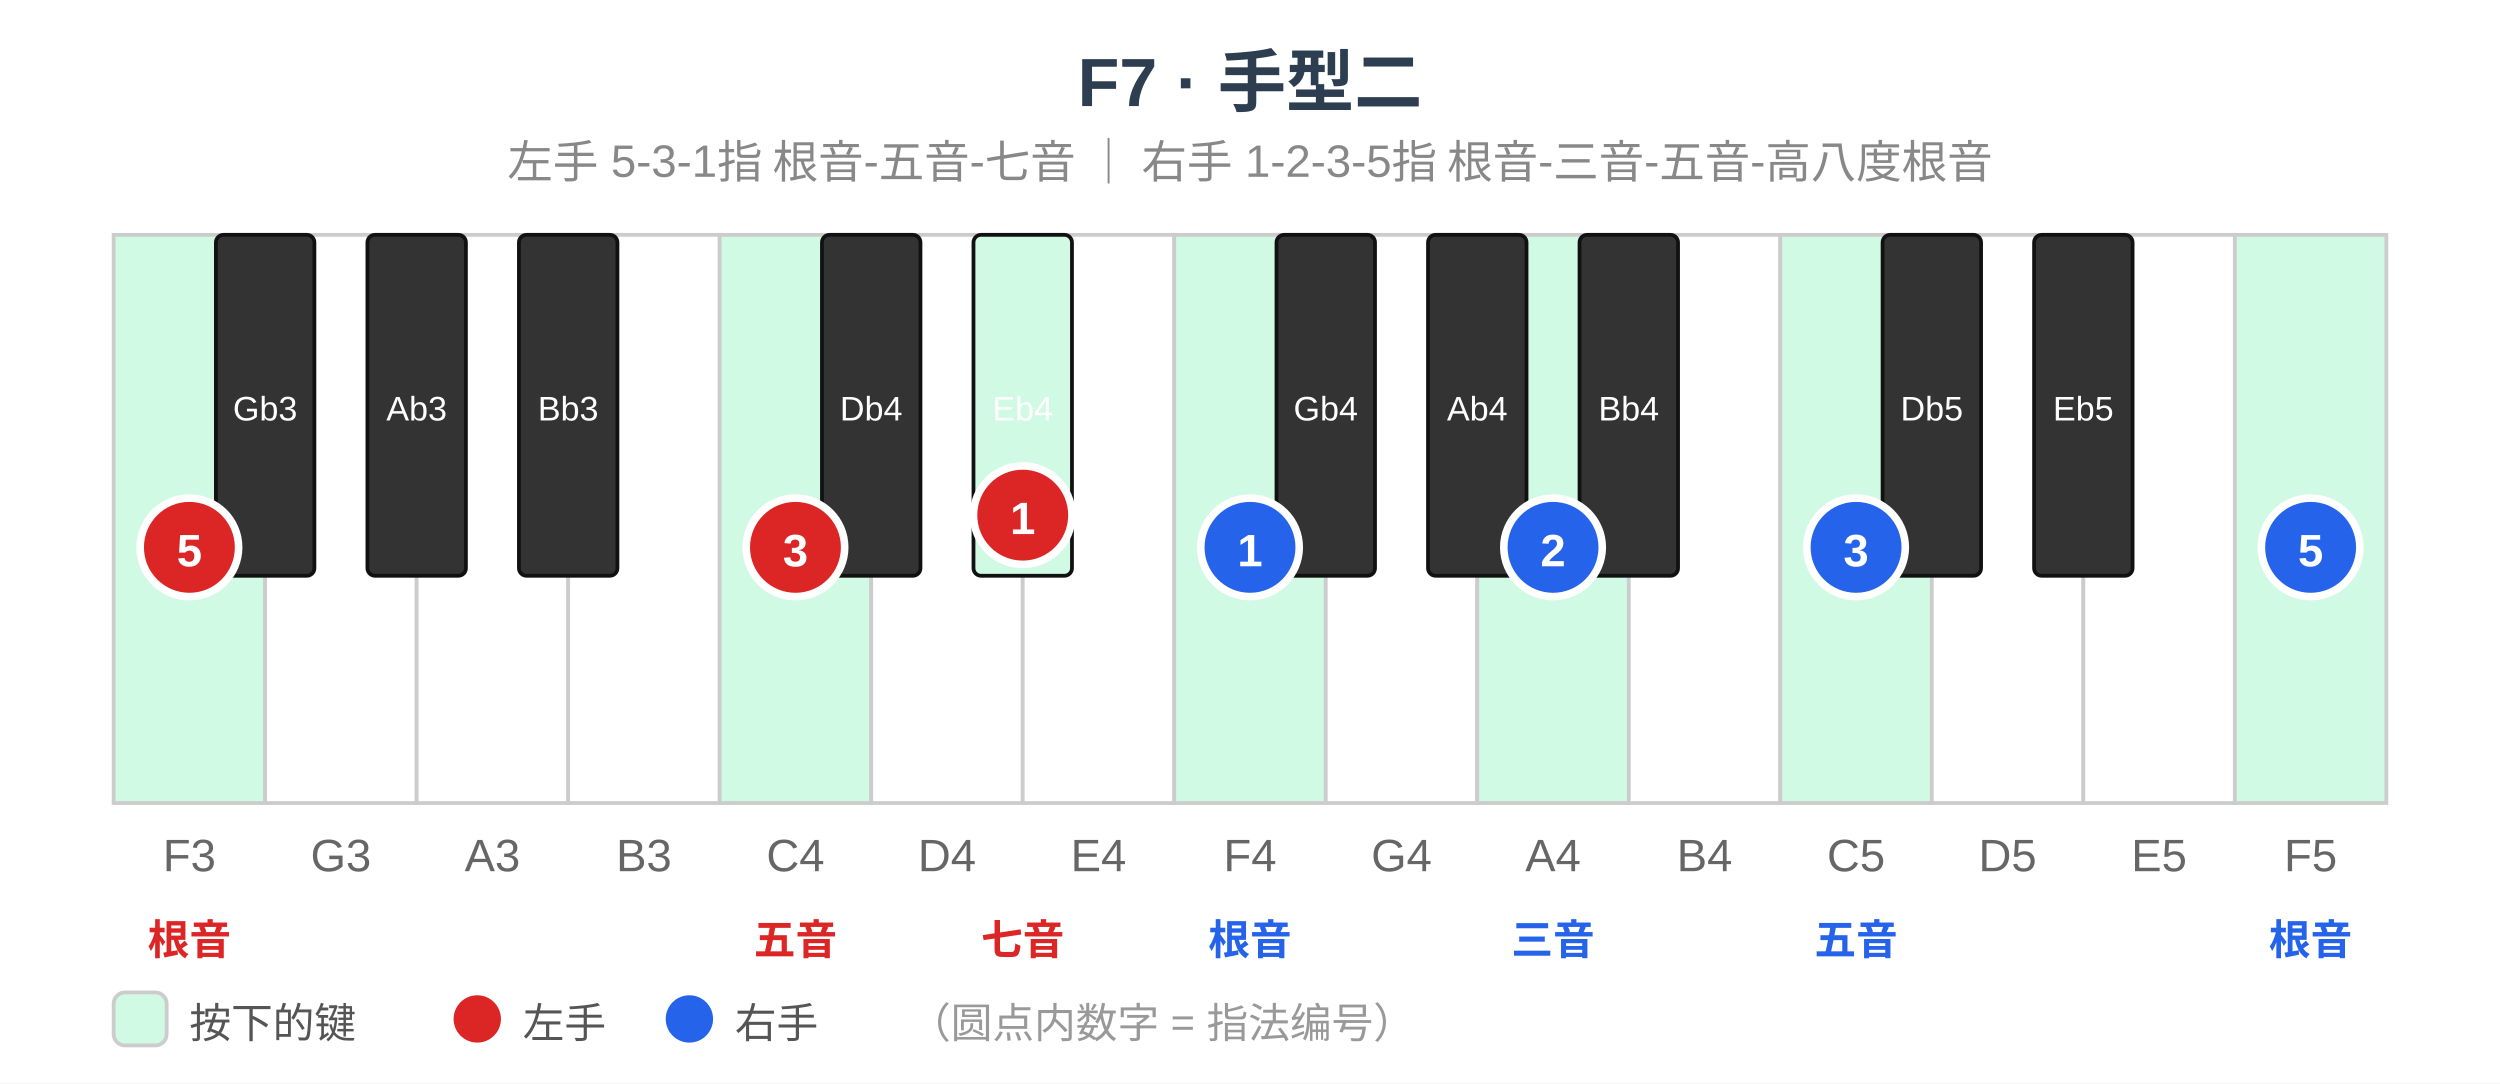
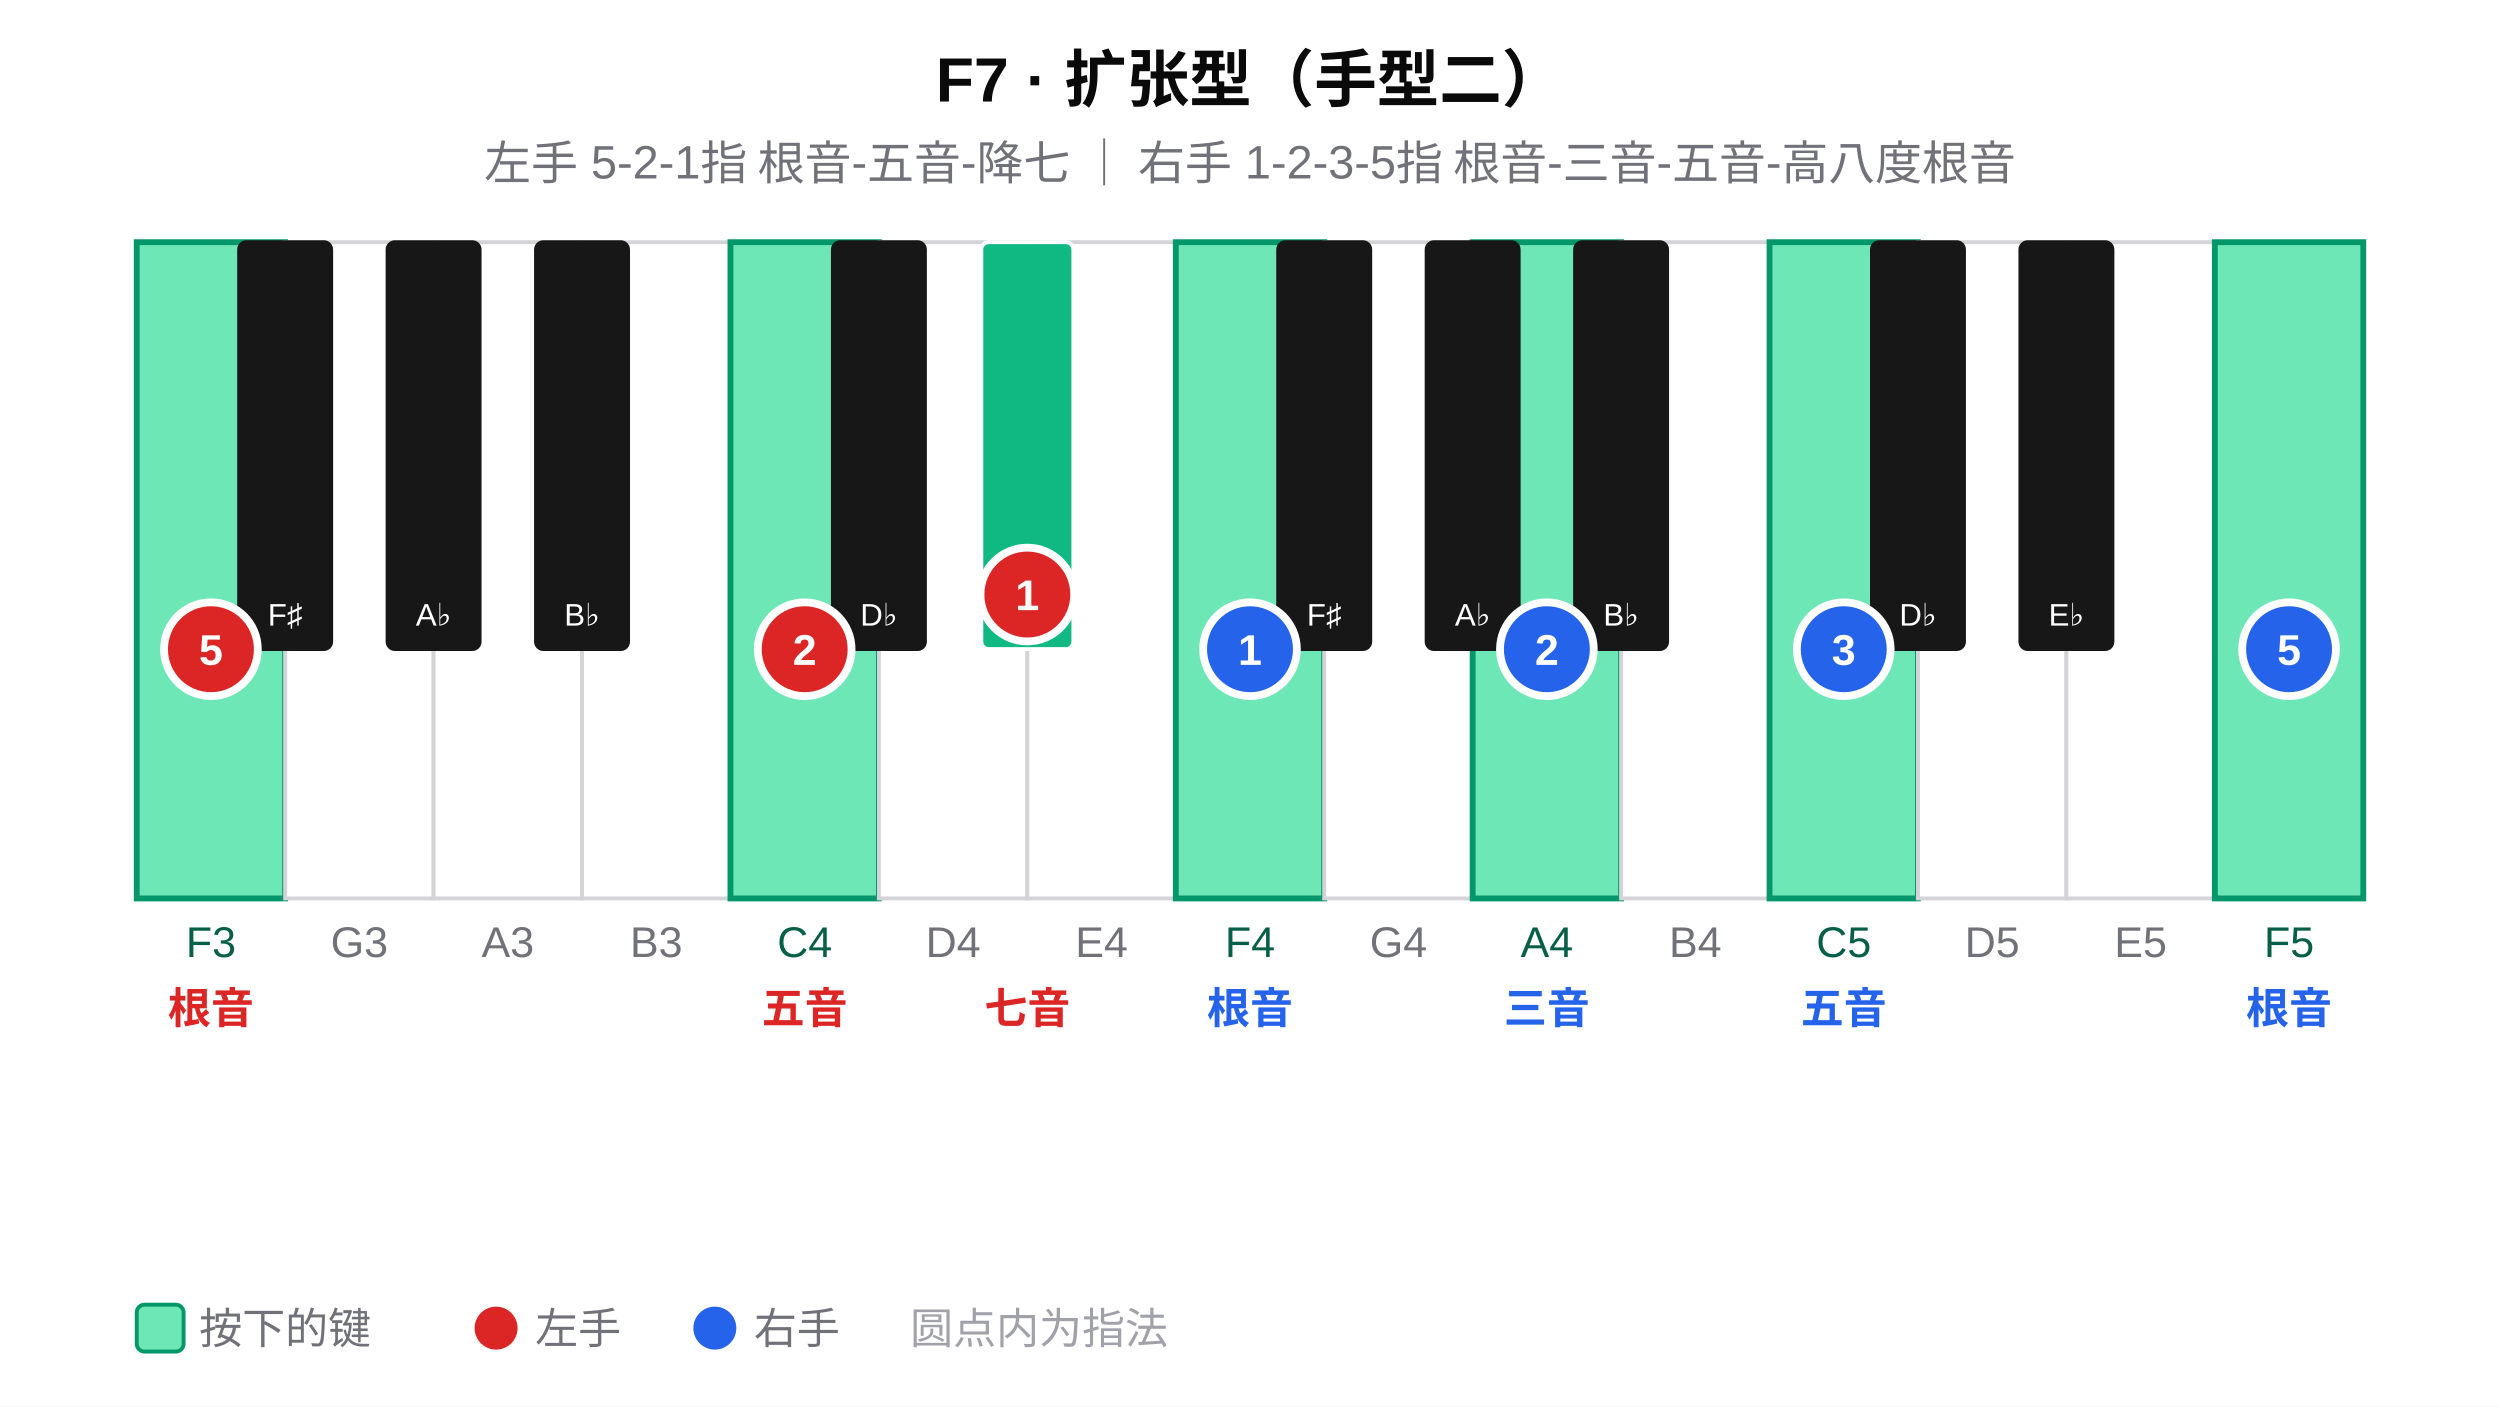
- <svg xmlns="http://www.w3.org/2000/svg" viewBox="0 0 660 286" width="660" height="286">
-   <rect width="660" height="286" fill="#ffffff" />
-   <text x="330.0" y="28" text-anchor="middle" font-family="Arial,sans-serif" font-size="18" font-weight="bold" fill="#2c3e50">F7 · 手型二</text>
-   <text x="330.0" y="47" text-anchor="middle" font-family="Arial,sans-serif" font-size="12" fill="#888">左手 5-3-1指 根音-五音-七音 ｜ 右手 1-2-3-5指 根音-三音-五音-高八度根音</text>
-   <rect x="30.0" y="62" width="40" height="150" fill="#d1fae5" stroke="#ccc" stroke-width="1" />
-   <text x="50.0" y="230" text-anchor="middle" font-family="Arial,sans-serif" font-size="12" fill="#666">F3</text>
-   <rect x="70.0" y="62" width="40" height="150" fill="white" stroke="#ccc" stroke-width="1" />
-   <text x="90.0" y="230" text-anchor="middle" font-family="Arial,sans-serif" font-size="12" fill="#666">G3</text>
-   <rect x="110.0" y="62" width="40" height="150" fill="white" stroke="#ccc" stroke-width="1" />
-   <text x="130.0" y="230" text-anchor="middle" font-family="Arial,sans-serif" font-size="12" fill="#666">A3</text>
-   <rect x="150.0" y="62" width="40" height="150" fill="white" stroke="#ccc" stroke-width="1" />
-   <text x="170.0" y="230" text-anchor="middle" font-family="Arial,sans-serif" font-size="12" fill="#666">B3</text>
-   <rect x="190.0" y="62" width="40" height="150" fill="#d1fae5" stroke="#ccc" stroke-width="1" />
-   <text x="210.0" y="230" text-anchor="middle" font-family="Arial,sans-serif" font-size="12" fill="#666">C4</text>
-   <rect x="230.0" y="62" width="40" height="150" fill="white" stroke="#ccc" stroke-width="1" />
-   <text x="250.0" y="230" text-anchor="middle" font-family="Arial,sans-serif" font-size="12" fill="#666">D4</text>
-   <rect x="270.0" y="62" width="40" height="150" fill="white" stroke="#ccc" stroke-width="1" />
-   <text x="290.0" y="230" text-anchor="middle" font-family="Arial,sans-serif" font-size="12" fill="#666">E4</text>
-   <rect x="310.0" y="62" width="40" height="150" fill="#d1fae5" stroke="#ccc" stroke-width="1" />
-   <text x="330.0" y="230" text-anchor="middle" font-family="Arial,sans-serif" font-size="12" fill="#666">F4</text>
-   <rect x="350.0" y="62" width="40" height="150" fill="white" stroke="#ccc" stroke-width="1" />
-   <text x="370.0" y="230" text-anchor="middle" font-family="Arial,sans-serif" font-size="12" fill="#666">G4</text>
-   <rect x="390.0" y="62" width="40" height="150" fill="#d1fae5" stroke="#ccc" stroke-width="1" />
-   <text x="410.0" y="230" text-anchor="middle" font-family="Arial,sans-serif" font-size="12" fill="#666">A4</text>
-   <rect x="430.0" y="62" width="40" height="150" fill="white" stroke="#ccc" stroke-width="1" />
-   <text x="450.0" y="230" text-anchor="middle" font-family="Arial,sans-serif" font-size="12" fill="#666">B4</text>
-   <rect x="470.0" y="62" width="40" height="150" fill="#d1fae5" stroke="#ccc" stroke-width="1" />
-   <text x="490.0" y="230" text-anchor="middle" font-family="Arial,sans-serif" font-size="12" fill="#666">C5</text>
-   <rect x="510.0" y="62" width="40" height="150" fill="white" stroke="#ccc" stroke-width="1" />
-   <text x="530.0" y="230" text-anchor="middle" font-family="Arial,sans-serif" font-size="12" fill="#666">D5</text>
-   <rect x="550.0" y="62" width="40" height="150" fill="white" stroke="#ccc" stroke-width="1" />
-   <text x="570.0" y="230" text-anchor="middle" font-family="Arial,sans-serif" font-size="12" fill="#666">E5</text>
-   <rect x="590.0" y="62" width="40" height="150" fill="#d1fae5" stroke="#ccc" stroke-width="1" />
-   <text x="610.0" y="230" text-anchor="middle" font-family="Arial,sans-serif" font-size="12" fill="#666">F5</text>
-   <rect x="57.0" y="62" width="26" height="90" fill="#333" stroke="#111" stroke-width="1" rx="2" />
-   <text x="70.0" y="111.0" text-anchor="middle" font-family="Arial,sans-serif" font-size="9" fill="#fff">Gb3</text>
-   <rect x="97.0" y="62" width="26" height="90" fill="#333" stroke="#111" stroke-width="1" rx="2" />
-   <text x="110.0" y="111.0" text-anchor="middle" font-family="Arial,sans-serif" font-size="9" fill="#fff">Ab3</text>
-   <rect x="137.0" y="62" width="26" height="90" fill="#333" stroke="#111" stroke-width="1" rx="2" />
-   <text x="150.0" y="111.0" text-anchor="middle" font-family="Arial,sans-serif" font-size="9" fill="#fff">Bb3</text>
-   <rect x="217.0" y="62" width="26" height="90" fill="#333" stroke="#111" stroke-width="1" rx="2" />
-   <text x="230.0" y="111.0" text-anchor="middle" font-family="Arial,sans-serif" font-size="9" fill="#fff">Db4</text>
-   <rect x="257.0" y="62" width="26" height="90" fill="#d1fae5" stroke="#111" stroke-width="1" rx="2" />
-   <text x="270.0" y="111.0" text-anchor="middle" font-family="Arial,sans-serif" font-size="9" fill="#fff">Eb4</text>
-   <rect x="337.0" y="62" width="26" height="90" fill="#333" stroke="#111" stroke-width="1" rx="2" />
-   <text x="350.0" y="111.0" text-anchor="middle" font-family="Arial,sans-serif" font-size="9" fill="#fff">Gb4</text>
-   <rect x="377.0" y="62" width="26" height="90" fill="#333" stroke="#111" stroke-width="1" rx="2" />
-   <text x="390.0" y="111.0" text-anchor="middle" font-family="Arial,sans-serif" font-size="9" fill="#fff">Ab4</text>
-   <rect x="417.0" y="62" width="26" height="90" fill="#333" stroke="#111" stroke-width="1" rx="2" />
-   <text x="430.0" y="111.0" text-anchor="middle" font-family="Arial,sans-serif" font-size="9" fill="#fff">Bb4</text>
-   <rect x="497.0" y="62" width="26" height="90" fill="#333" stroke="#111" stroke-width="1" rx="2" />
-   <text x="510.0" y="111.0" text-anchor="middle" font-family="Arial,sans-serif" font-size="9" fill="#fff">Db5</text>
-   <rect x="537.0" y="62" width="26" height="90" fill="#333" stroke="#111" stroke-width="1" rx="2" />
-   <text x="550.0" y="111.0" text-anchor="middle" font-family="Arial,sans-serif" font-size="9" fill="#fff">Eb5</text>
-   <circle cx="50.0" cy="144.5" r="13" fill="#dc2626" stroke="white" stroke-width="2" />
-   <text x="50.0" y="149.5" text-anchor="middle" font-family="Arial,sans-serif" font-size="12" font-weight="bold" fill="white">5</text>
-   <text x="50.0" y="252" text-anchor="middle" font-family="Arial,sans-serif" font-size="11" font-weight="bold" fill="#dc2626">根音</text>
-   <circle cx="210.0" cy="144.5" r="13" fill="#dc2626" stroke="white" stroke-width="2" />
-   <text x="210.0" y="149.5" text-anchor="middle" font-family="Arial,sans-serif" font-size="12" font-weight="bold" fill="white">3</text>
-   <text x="210.0" y="252" text-anchor="middle" font-family="Arial,sans-serif" font-size="11" font-weight="bold" fill="#dc2626">五音</text>
-   <circle cx="270.0" cy="136.0" r="13" fill="#dc2626" stroke="white" stroke-width="2" />
-   <text x="270.0" y="141.0" text-anchor="middle" font-family="Arial,sans-serif" font-size="12" font-weight="bold" fill="white">1</text>
-   <text x="270.0" y="252" text-anchor="middle" font-family="Arial,sans-serif" font-size="11" font-weight="bold" fill="#dc2626">七音</text>
-   <circle cx="330.0" cy="144.5" r="13" fill="#2563eb" stroke="white" stroke-width="2" />
-   <text x="330.0" y="149.5" text-anchor="middle" font-family="Arial,sans-serif" font-size="12" font-weight="bold" fill="white">1</text>
-   <text x="330.0" y="252" text-anchor="middle" font-family="Arial,sans-serif" font-size="11" font-weight="bold" fill="#2563eb">根音</text>
-   <circle cx="410.0" cy="144.5" r="13" fill="#2563eb" stroke="white" stroke-width="2" />
-   <text x="410.0" y="149.5" text-anchor="middle" font-family="Arial,sans-serif" font-size="12" font-weight="bold" fill="white">2</text>
-   <text x="410.0" y="252" text-anchor="middle" font-family="Arial,sans-serif" font-size="11" font-weight="bold" fill="#2563eb">三音</text>
-   <circle cx="490.0" cy="144.5" r="13" fill="#2563eb" stroke="white" stroke-width="2" />
-   <text x="490.0" y="149.5" text-anchor="middle" font-family="Arial,sans-serif" font-size="12" font-weight="bold" fill="white">3</text>
-   <text x="490.0" y="252" text-anchor="middle" font-family="Arial,sans-serif" font-size="11" font-weight="bold" fill="#2563eb">五音</text>
-   <circle cx="610.0" cy="144.5" r="13" fill="#2563eb" stroke="white" stroke-width="2" />
-   <text x="610.0" y="149.5" text-anchor="middle" font-family="Arial,sans-serif" font-size="12" font-weight="bold" fill="white">5</text>
-   <text x="610.0" y="252" text-anchor="middle" font-family="Arial,sans-serif" font-size="11" font-weight="bold" fill="#2563eb">根音</text>
-   <rect x="30.0" y="262" width="14" height="14" rx="3" fill="#d1fae5" stroke="#ccc" stroke-width="1" />
-   <text x="50.0" y="274" font-family="Arial,sans-serif" font-size="11" fill="#555">按下的键</text>
-   <circle cx="126.0" cy="269" r="7" fill="#dc2626" stroke="white" stroke-width="1.5" />
-   <text x="138.0" y="274" font-family="Arial,sans-serif" font-size="11" fill="#555">左手</text>
-   <circle cx="182.0" cy="269" r="7" fill="#2563eb" stroke="white" stroke-width="1.5" />
-   <text x="194.0" y="274" font-family="Arial,sans-serif" font-size="11" fill="#555">右手</text>
-   <text x="240.0" y="274" font-family="Arial,sans-serif" font-size="11" fill="#999">（圆点内数字 = 指法编号）</text>
+ <svg xmlns="http://www.w3.org/2000/svg" viewBox="0 0 640 360" width="640" height="360">
+   <rect width="640" height="360" fill="#FFFFFF" />
+   <text x="320.0" y="26" text-anchor="middle" font-family="Arial, Helvetica, sans-serif" font-size="16" font-weight="bold" fill="#0A0A0A">F7 · 扩张型（手型二）</text>
+   <text x="320.0" y="46" text-anchor="middle" font-family="Arial, Helvetica, sans-serif" font-size="12" fill="#71717A">左手 5-2-1指 根音-五音-降七 ｜ 右手 1-2-3-5指 根音-三音-五音-高八度根音</text>
+   <rect x="35.00" y="62.00" width="38.00" height="168.00" rx="0" ry="0" fill="#6EE7B7" stroke="#059669" stroke-width="1.5" />
+   <text x="54.00" y="245.00" text-anchor="middle" font-family="Arial, Helvetica, sans-serif" font-size="11" fill="#065F46">F3</text>
+   <rect x="73.00" y="62.00" width="38.00" height="168.00" rx="0" ry="0" fill="#FFFFFF" stroke="#D4D4D8" stroke-width="1" />
+   <text x="92.00" y="245.00" text-anchor="middle" font-family="Arial, Helvetica, sans-serif" font-size="11" fill="#71717A">G3</text>
+   <rect x="111.00" y="62.00" width="38.00" height="168.00" rx="0" ry="0" fill="#FFFFFF" stroke="#D4D4D8" stroke-width="1" />
+   <text x="130.00" y="245.00" text-anchor="middle" font-family="Arial, Helvetica, sans-serif" font-size="11" fill="#71717A">A3</text>
+   <rect x="149.00" y="62.00" width="38.00" height="168.00" rx="0" ry="0" fill="#FFFFFF" stroke="#D4D4D8" stroke-width="1" />
+   <text x="168.00" y="245.00" text-anchor="middle" font-family="Arial, Helvetica, sans-serif" font-size="11" fill="#71717A">B3</text>
+   <rect x="187.00" y="62.00" width="38.00" height="168.00" rx="0" ry="0" fill="#6EE7B7" stroke="#059669" stroke-width="1.5" />
+   <text x="206.00" y="245.00" text-anchor="middle" font-family="Arial, Helvetica, sans-serif" font-size="11" fill="#065F46">C4</text>
+   <rect x="225.00" y="62.00" width="38.00" height="168.00" rx="0" ry="0" fill="#FFFFFF" stroke="#D4D4D8" stroke-width="1" />
+   <text x="244.00" y="245.00" text-anchor="middle" font-family="Arial, Helvetica, sans-serif" font-size="11" fill="#71717A">D4</text>
+   <rect x="263.00" y="62.00" width="38.00" height="168.00" rx="0" ry="0" fill="#FFFFFF" stroke="#D4D4D8" stroke-width="1" />
+   <text x="282.00" y="245.00" text-anchor="middle" font-family="Arial, Helvetica, sans-serif" font-size="11" fill="#71717A">E4</text>
+   <rect x="301.00" y="62.00" width="38.00" height="168.00" rx="0" ry="0" fill="#6EE7B7" stroke="#059669" stroke-width="1.5" />
+   <text x="320.00" y="245.00" text-anchor="middle" font-family="Arial, Helvetica, sans-serif" font-size="11" fill="#065F46">F4</text>
+   <rect x="339.00" y="62.00" width="38.00" height="168.00" rx="0" ry="0" fill="#FFFFFF" stroke="#D4D4D8" stroke-width="1" />
+   <text x="358.00" y="245.00" text-anchor="middle" font-family="Arial, Helvetica, sans-serif" font-size="11" fill="#71717A">G4</text>
+   <rect x="377.00" y="62.00" width="38.00" height="168.00" rx="0" ry="0" fill="#6EE7B7" stroke="#059669" stroke-width="1.5" />
+   <text x="396.00" y="245.00" text-anchor="middle" font-family="Arial, Helvetica, sans-serif" font-size="11" fill="#065F46">A4</text>
+   <rect x="415.00" y="62.00" width="38.00" height="168.00" rx="0" ry="0" fill="#FFFFFF" stroke="#D4D4D8" stroke-width="1" />
+   <text x="434.00" y="245.00" text-anchor="middle" font-family="Arial, Helvetica, sans-serif" font-size="11" fill="#71717A">B4</text>
+   <rect x="453.00" y="62.00" width="38.00" height="168.00" rx="0" ry="0" fill="#6EE7B7" stroke="#059669" stroke-width="1.5" />
+   <text x="472.00" y="245.00" text-anchor="middle" font-family="Arial, Helvetica, sans-serif" font-size="11" fill="#065F46">C5</text>
+   <rect x="491.00" y="62.00" width="38.00" height="168.00" rx="0" ry="0" fill="#FFFFFF" stroke="#D4D4D8" stroke-width="1" />
+   <text x="510.00" y="245.00" text-anchor="middle" font-family="Arial, Helvetica, sans-serif" font-size="11" fill="#71717A">D5</text>
+   <rect x="529.00" y="62.00" width="38.00" height="168.00" rx="0" ry="0" fill="#FFFFFF" stroke="#D4D4D8" stroke-width="1" />
+   <text x="548.00" y="245.00" text-anchor="middle" font-family="Arial, Helvetica, sans-serif" font-size="11" fill="#71717A">E5</text>
+   <rect x="567.00" y="62.00" width="38.00" height="168.00" rx="0" ry="0" fill="#6EE7B7" stroke="#059669" stroke-width="1.5" />
+   <text x="586.00" y="245.00" text-anchor="middle" font-family="Arial, Helvetica, sans-serif" font-size="11" fill="#065F46">F5</text>
+   <rect x="61.22" y="62.00" width="23.56" height="104.16" rx="1.88" fill="#171717" stroke="#171717" stroke-width="1" />
+   <text x="73.00" y="160.16" text-anchor="middle" font-family="Arial, Helvetica, sans-serif" font-size="8" fill="#FFFFFF">F♯</text>
+   <rect x="99.22" y="62.00" width="23.56" height="104.16" rx="1.88" fill="#171717" stroke="#171717" stroke-width="1" />
+   <text x="111.00" y="160.16" text-anchor="middle" font-family="Arial, Helvetica, sans-serif" font-size="8" fill="#FFFFFF">A♭</text>
+   <rect x="137.22" y="62.00" width="23.56" height="104.16" rx="1.88" fill="#171717" stroke="#171717" stroke-width="1" />
+   <text x="149.00" y="160.16" text-anchor="middle" font-family="Arial, Helvetica, sans-serif" font-size="8" fill="#FFFFFF">B♭</text>
+   <rect x="213.22" y="62.00" width="23.56" height="104.16" rx="1.88" fill="#171717" stroke="#171717" stroke-width="1" />
+   <text x="225.00" y="160.16" text-anchor="middle" font-family="Arial, Helvetica, sans-serif" font-size="8" fill="#FFFFFF">D♭</text>
+   <rect x="251.22" y="62.00" width="23.56" height="104.16" rx="1.88" fill="#10B981" stroke="#FFFFFF" stroke-width="1" />
+   <text x="263.00" y="160.16" text-anchor="middle" font-family="Arial, Helvetica, sans-serif" font-size="8" fill="#FFFFFF">E♭</text>
+   <rect x="327.22" y="62.00" width="23.56" height="104.16" rx="1.88" fill="#171717" stroke="#171717" stroke-width="1" />
+   <text x="339.00" y="160.16" text-anchor="middle" font-family="Arial, Helvetica, sans-serif" font-size="8" fill="#FFFFFF">F♯</text>
+   <rect x="365.22" y="62.00" width="23.56" height="104.16" rx="1.88" fill="#171717" stroke="#171717" stroke-width="1" />
+   <text x="377.00" y="160.16" text-anchor="middle" font-family="Arial, Helvetica, sans-serif" font-size="8" fill="#FFFFFF">A♭</text>
+   <rect x="403.22" y="62.00" width="23.56" height="104.16" rx="1.88" fill="#171717" stroke="#171717" stroke-width="1" />
+   <text x="415.00" y="160.16" text-anchor="middle" font-family="Arial, Helvetica, sans-serif" font-size="8" fill="#FFFFFF">B♭</text>
+   <rect x="479.22" y="62.00" width="23.56" height="104.16" rx="1.88" fill="#171717" stroke="#171717" stroke-width="1" />
+   <text x="491.00" y="160.16" text-anchor="middle" font-family="Arial, Helvetica, sans-serif" font-size="8" fill="#FFFFFF">D♭</text>
+   <rect x="517.22" y="62.00" width="23.56" height="104.16" rx="1.88" fill="#171717" stroke="#171717" stroke-width="1" />
+   <text x="529.00" y="160.16" text-anchor="middle" font-family="Arial, Helvetica, sans-serif" font-size="8" fill="#FFFFFF">E♭</text>
+   <circle cx="54.0" cy="166.2" r="12" fill="#DC2626" stroke="#FFFFFF" stroke-width="2" />
+   <text x="54.0" y="170.2" text-anchor="middle" font-family="Arial, Helvetica, sans-serif" font-size="11" font-weight="bold" fill="#FFFFFF">5</text>
+   <text x="54.0" y="262" text-anchor="middle" font-family="Arial, Helvetica, sans-serif" font-size="11" font-weight="bold" fill="#DC2626">根音</text>
+   <circle cx="206.0" cy="166.2" r="12" fill="#DC2626" stroke="#FFFFFF" stroke-width="2" />
+   <text x="206.0" y="170.2" text-anchor="middle" font-family="Arial, Helvetica, sans-serif" font-size="11" font-weight="bold" fill="#FFFFFF">2</text>
+   <text x="206.0" y="262" text-anchor="middle" font-family="Arial, Helvetica, sans-serif" font-size="11" font-weight="bold" fill="#DC2626">五音</text>
+   <circle cx="263.0" cy="152.2" r="12" fill="#DC2626" stroke="#FFFFFF" stroke-width="2" />
+   <text x="263.0" y="156.2" text-anchor="middle" font-family="Arial, Helvetica, sans-serif" font-size="11" font-weight="bold" fill="#FFFFFF">1</text>
+   <text x="263.0" y="262" text-anchor="middle" font-family="Arial, Helvetica, sans-serif" font-size="11" font-weight="bold" fill="#DC2626">七音</text>
+   <circle cx="320.0" cy="166.2" r="12" fill="#2563EB" stroke="#FFFFFF" stroke-width="2" />
+   <text x="320.0" y="170.2" text-anchor="middle" font-family="Arial, Helvetica, sans-serif" font-size="11" font-weight="bold" fill="#FFFFFF">1</text>
+   <text x="320.0" y="262" text-anchor="middle" font-family="Arial, Helvetica, sans-serif" font-size="11" font-weight="bold" fill="#2563EB">根音</text>
+   <circle cx="396.0" cy="166.2" r="12" fill="#2563EB" stroke="#FFFFFF" stroke-width="2" />
+   <text x="396.0" y="170.2" text-anchor="middle" font-family="Arial, Helvetica, sans-serif" font-size="11" font-weight="bold" fill="#FFFFFF">2</text>
+   <text x="396.0" y="262" text-anchor="middle" font-family="Arial, Helvetica, sans-serif" font-size="11" font-weight="bold" fill="#2563EB">三音</text>
+   <circle cx="472.0" cy="166.2" r="12" fill="#2563EB" stroke="#FFFFFF" stroke-width="2" />
+   <text x="472.0" y="170.2" text-anchor="middle" font-family="Arial, Helvetica, sans-serif" font-size="11" font-weight="bold" fill="#FFFFFF">3</text>
+   <text x="472.0" y="262" text-anchor="middle" font-family="Arial, Helvetica, sans-serif" font-size="11" font-weight="bold" fill="#2563EB">五音</text>
+   <circle cx="586.0" cy="166.2" r="12" fill="#2563EB" stroke="#FFFFFF" stroke-width="2" />
+   <text x="586.0" y="170.2" text-anchor="middle" font-family="Arial, Helvetica, sans-serif" font-size="11" font-weight="bold" fill="#FFFFFF">5</text>
+   <text x="586.0" y="262" text-anchor="middle" font-family="Arial, Helvetica, sans-serif" font-size="11" font-weight="bold" fill="#2563EB">根音</text>
+   <rect x="35.0" y="334" width="12" height="12" rx="2" fill="#6EE7B7" stroke="#059669" stroke-width="1" />
+   <text x="51.0" y="344" font-family="Arial, Helvetica, sans-serif" font-size="11" fill="#71717A">按下的键</text>
+   <circle cx="127.0" cy="340" r="6" fill="#DC2626" stroke="#FFFFFF" stroke-width="1" />
+   <text x="137.0" y="344" font-family="Arial, Helvetica, sans-serif" font-size="11" fill="#71717A">左手</text>
+   <circle cx="183.0" cy="340" r="6" fill="#2563EB" stroke="#FFFFFF" stroke-width="1" />
+   <text x="193.0" y="344" font-family="Arial, Helvetica, sans-serif" font-size="11" fill="#71717A">右手</text>
+   <text x="233.0" y="344" font-family="Arial, Helvetica, sans-serif" font-size="11" fill="#A1A1AA">圆点内为指法</text>
</svg>
